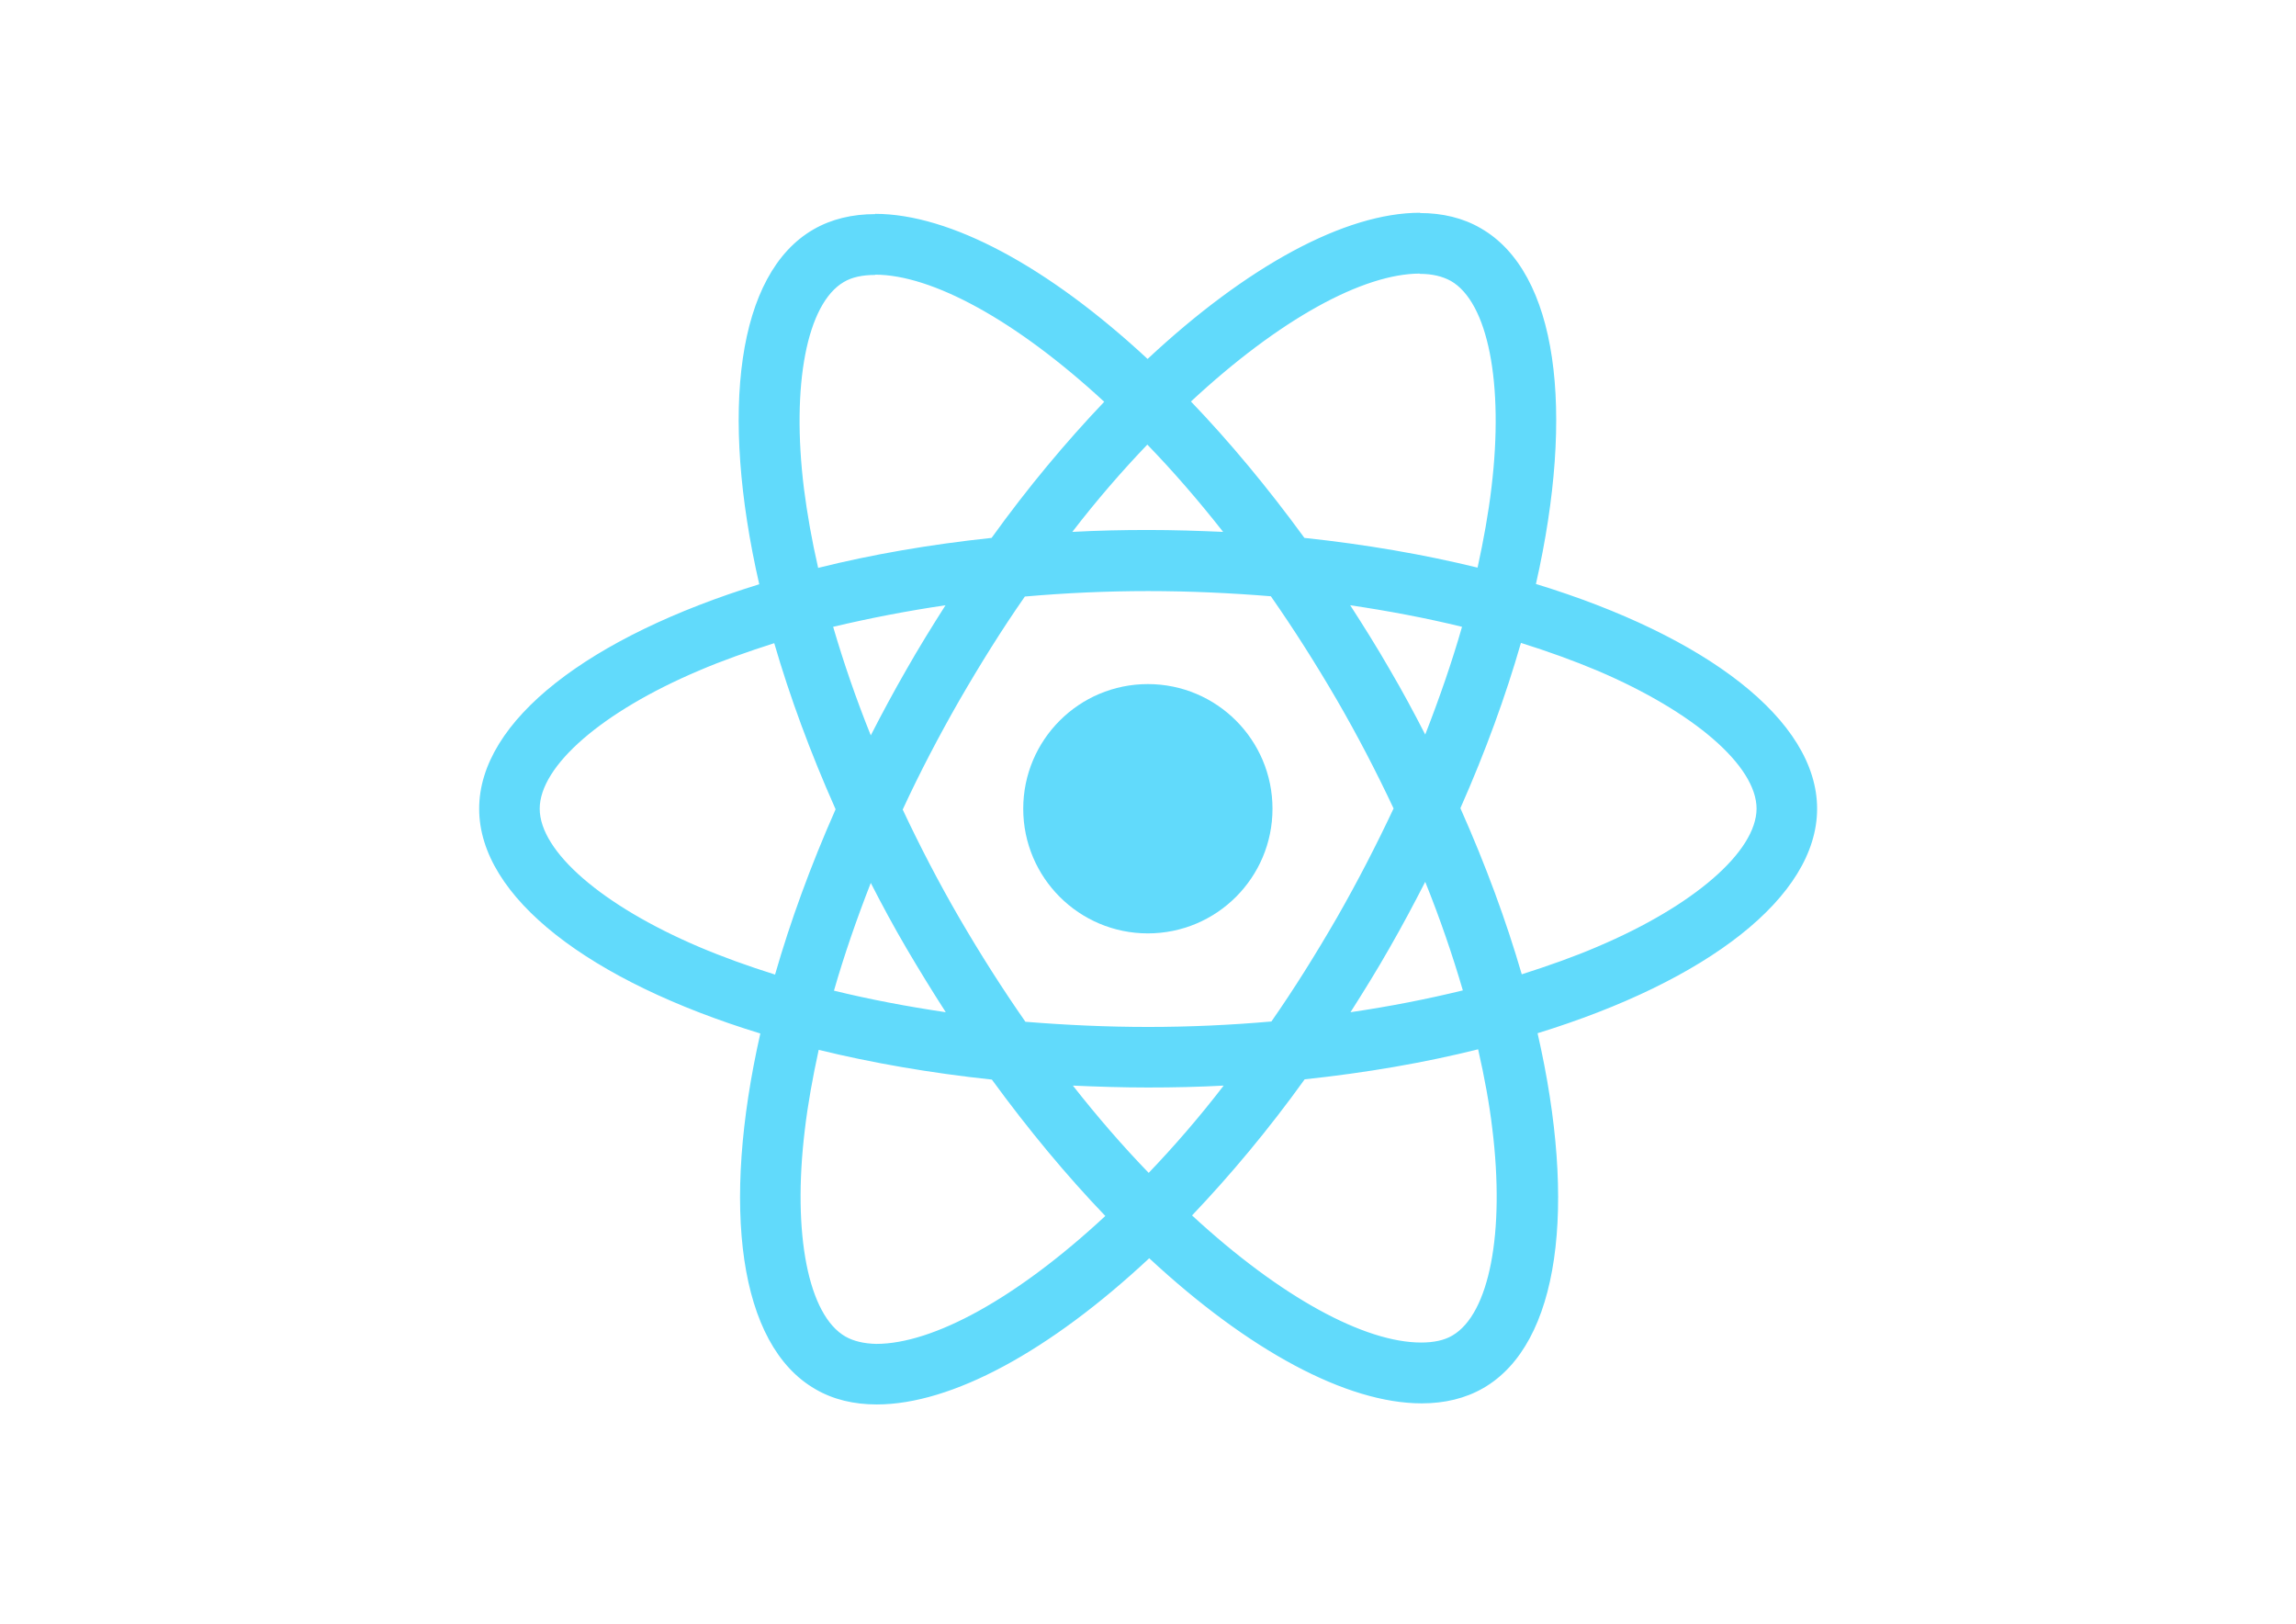
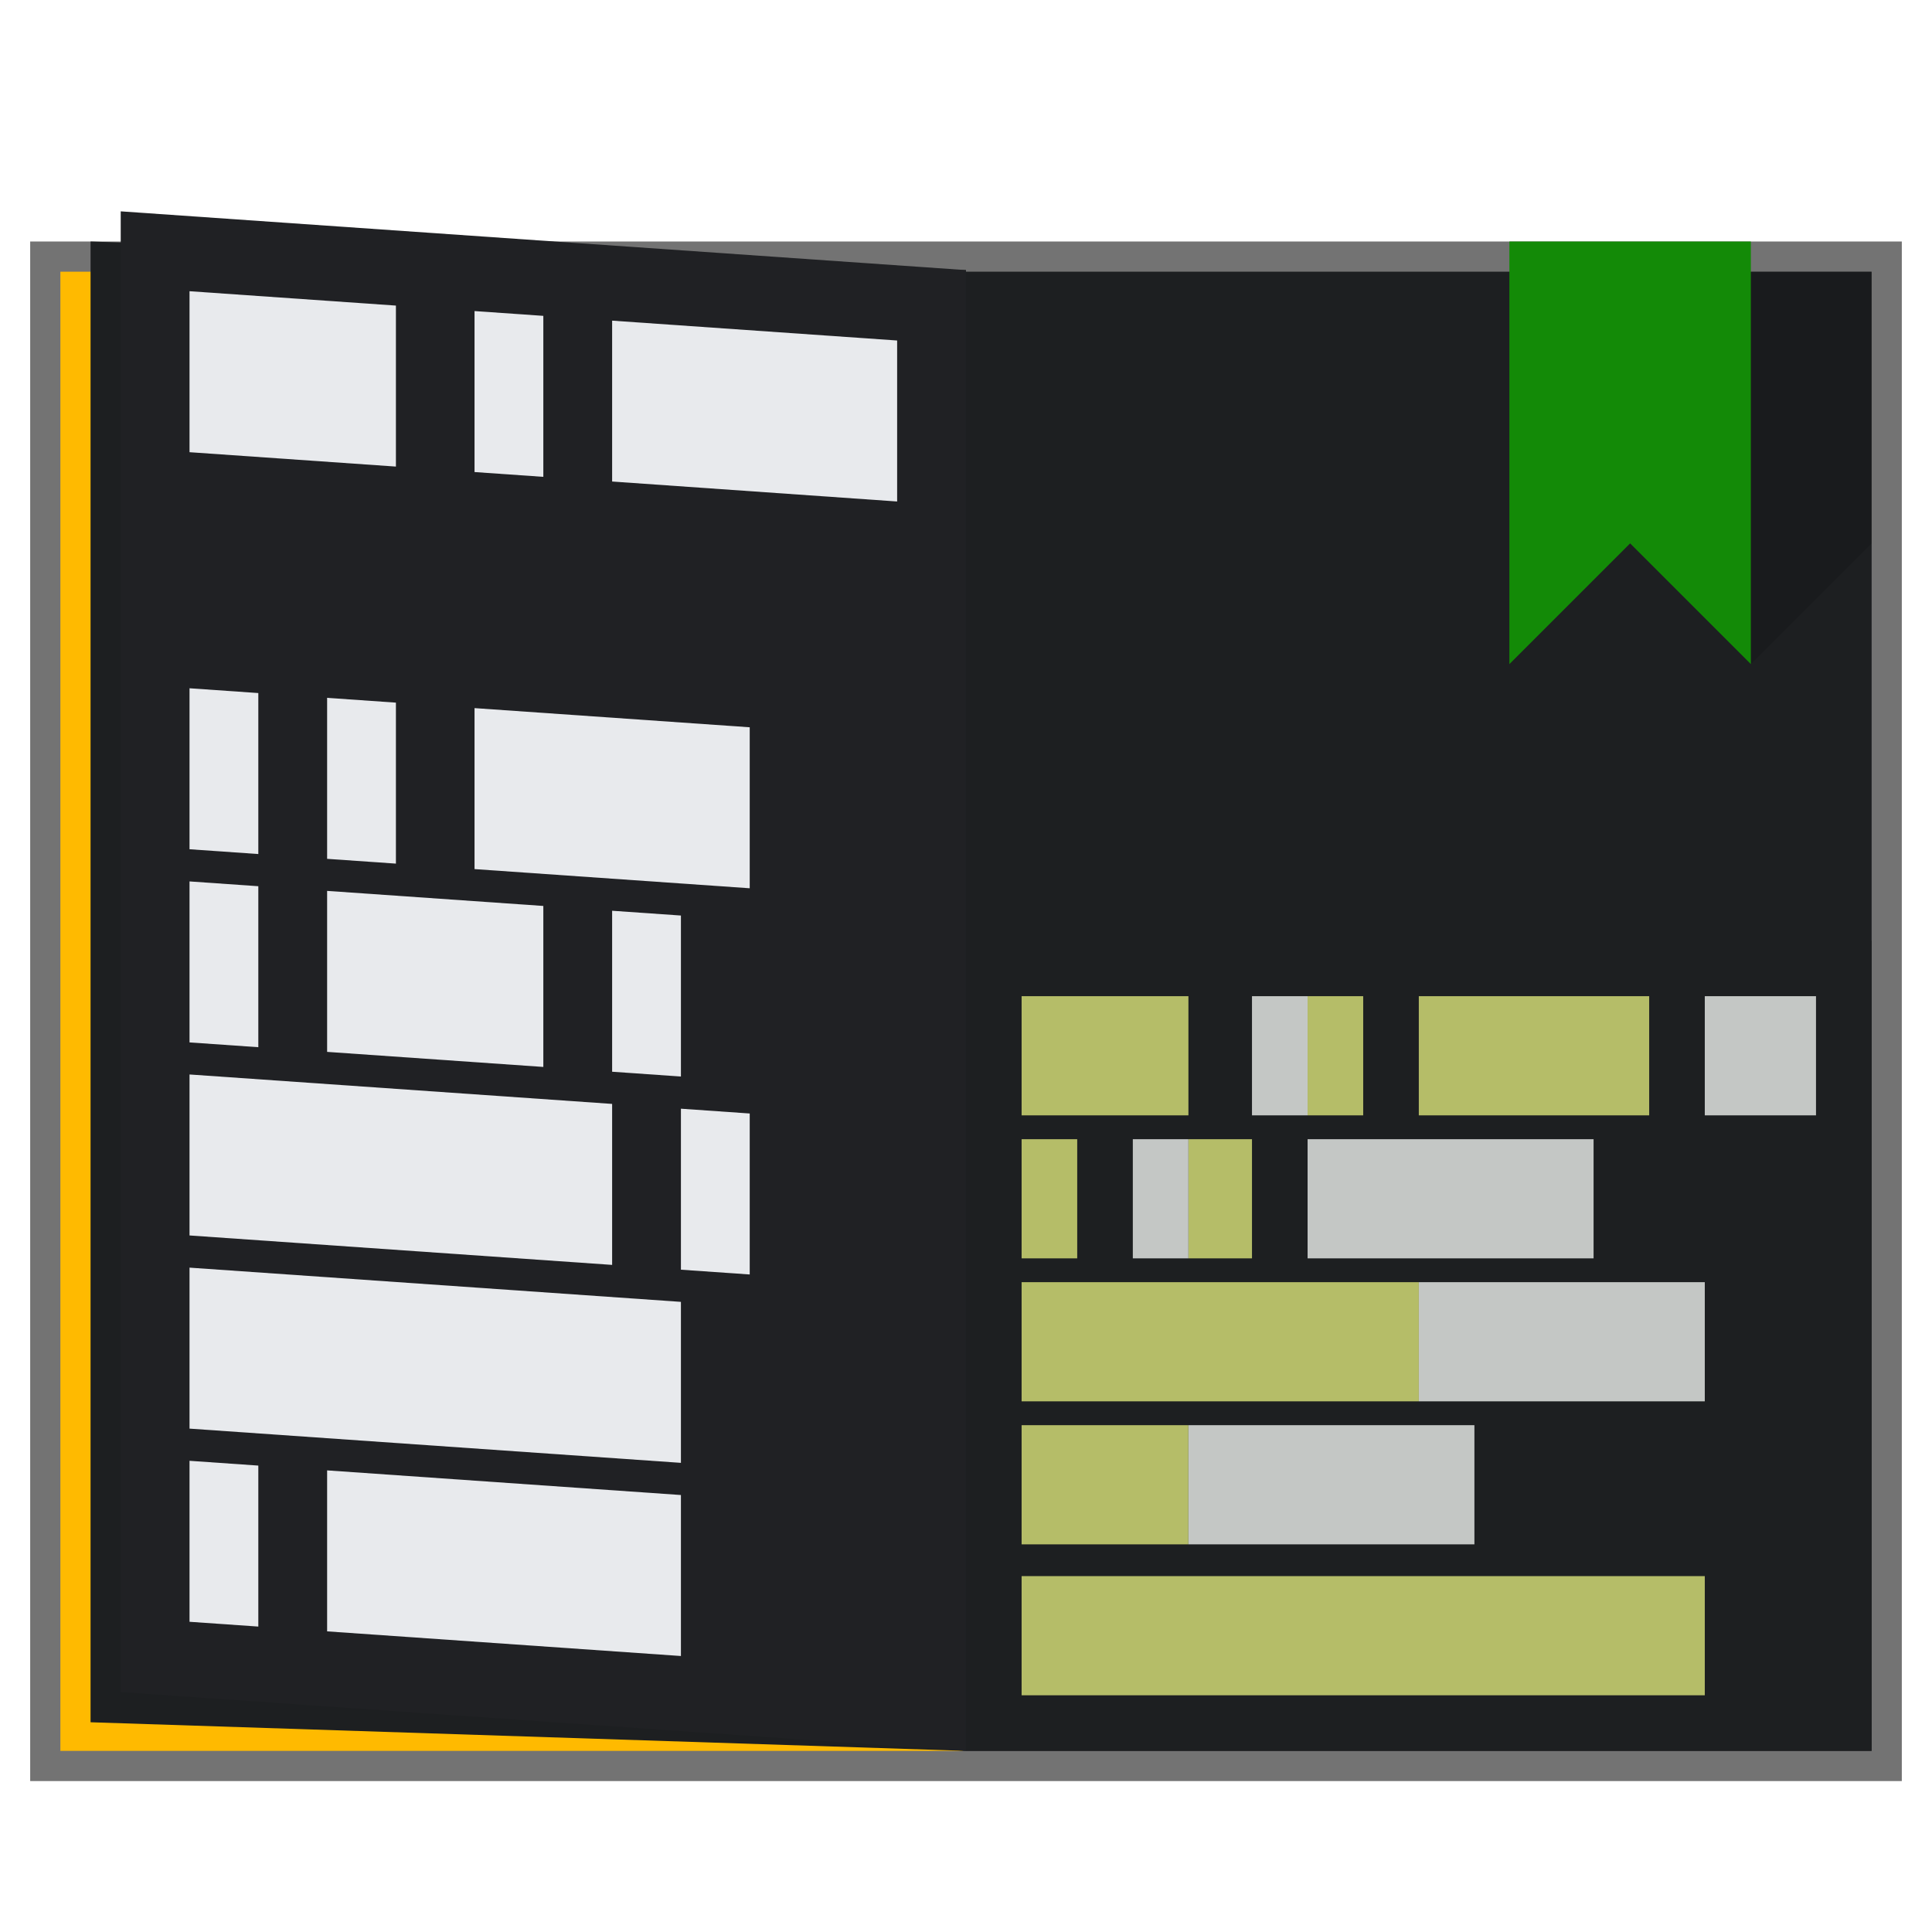
- <svg xmlns="http://www.w3.org/2000/svg" viewBox="0 0 841.9 595.3">
-   <g fill="#61DAFB">
-     <path d="M666.3 296.5c0-32.5-40.7-63.3-103.1-82.4 14.4-63.6 8-114.2-20.2-130.4-6.5-3.8-14.1-5.6-22.4-5.6v22.3c4.6 0 8.3.9 11.4 2.6 13.6 7.8 19.5 37.5 14.9 75.7-1.1 9.4-2.9 19.3-5.1 29.4-19.6-4.8-41-8.5-63.5-10.9-13.5-18.5-27.5-35.3-41.6-50 32.6-30.3 63.2-46.9 84-46.9V78c-27.5 0-63.5 19.6-99.9 53.6-36.4-33.8-72.4-53.2-99.9-53.2v22.3c20.7 0 51.4 16.5 84 46.6-14 14.7-28 31.4-41.3 49.9-22.6 2.4-44 6.1-63.6 11-2.3-10-4-19.7-5.2-29-4.7-38.2 1.1-67.9 14.6-75.8 3-1.8 6.9-2.6 11.5-2.6V78.5c-8.4 0-16 1.8-22.6 5.6-28.1 16.2-34.4 66.7-19.9 130.1-62.2 19.2-102.7 49.9-102.7 82.3 0 32.5 40.7 63.3 103.1 82.4-14.4 63.6-8 114.2 20.2 130.4 6.5 3.8 14.1 5.6 22.5 5.6 27.5 0 63.5-19.6 99.9-53.6 36.4 33.8 72.4 53.2 99.9 53.2 8.4 0 16-1.8 22.6-5.6 28.1-16.2 34.4-66.7 19.9-130.1 62-19.1 102.5-49.9 102.5-82.3zm-130.2-66.7c-3.7 12.9-8.3 26.2-13.5 39.5-4.1-8-8.4-16-13.1-24-4.6-8-9.5-15.8-14.4-23.4 14.2 2.1 27.9 4.7 41 7.9zm-45.8 106.5c-7.8 13.5-15.8 26.3-24.1 38.2-14.9 1.3-30 2-45.2 2-15.1 0-30.2-.7-45-1.9-8.3-11.9-16.4-24.6-24.2-38-7.6-13.1-14.5-26.4-20.8-39.8 6.2-13.4 13.2-26.8 20.7-39.9 7.8-13.5 15.8-26.3 24.1-38.2 14.9-1.3 30-2 45.2-2 15.1 0 30.2.7 45 1.9 8.3 11.9 16.4 24.6 24.2 38 7.6 13.1 14.5 26.4 20.8 39.8-6.3 13.4-13.2 26.8-20.7 39.9zm32.3-13c5.4 13.4 10 26.8 13.8 39.8-13.1 3.2-26.9 5.9-41.2 8 4.9-7.7 9.8-15.6 14.4-23.7 4.6-8 8.9-16.1 13-24.1zM421.2 430c-9.3-9.6-18.6-20.3-27.8-32 9 .4 18.2.7 27.5.7 9.4 0 18.7-.2 27.8-.7-9 11.7-18.3 22.4-27.5 32zm-74.4-58.9c-14.2-2.1-27.9-4.7-41-7.9 3.7-12.9 8.3-26.2 13.5-39.5 4.1 8 8.4 16 13.1 24 4.7 8 9.5 15.8 14.4 23.4zM420.7 163c9.3 9.6 18.6 20.3 27.8 32-9-.4-18.2-.7-27.5-.7-9.4 0-18.7.2-27.8.7 9-11.7 18.3-22.4 27.5-32zm-74 58.9c-4.9 7.7-9.8 15.6-14.4 23.7-4.6 8-8.9 16-13 24-5.4-13.4-10-26.8-13.8-39.8 13.1-3.1 26.9-5.8 41.2-7.9zm-90.5 125.2c-35.4-15.1-58.3-34.9-58.3-50.6 0-15.7 22.9-35.6 58.3-50.6 8.6-3.7 18-7 27.7-10.1 5.7 19.6 13.2 40 22.5 60.9-9.2 20.8-16.6 41.1-22.2 60.6-9.9-3.1-19.3-6.5-28-10.2zM310 490c-13.6-7.8-19.5-37.5-14.9-75.7 1.1-9.4 2.9-19.3 5.1-29.4 19.6 4.8 41 8.5 63.5 10.9 13.5 18.5 27.5 35.3 41.6 50-32.6 30.3-63.2 46.9-84 46.9-4.5-.1-8.3-1-11.3-2.7zm237.2-76.2c4.7 38.2-1.1 67.9-14.6 75.8-3 1.8-6.9 2.6-11.5 2.6-20.7 0-51.4-16.5-84-46.6 14-14.7 28-31.4 41.3-49.9 22.6-2.4 44-6.1 63.6-11 2.3 10.1 4.1 19.8 5.2 29.1zm38.5-66.7c-8.6 3.7-18 7-27.7 10.1-5.7-19.6-13.2-40-22.5-60.9 9.2-20.8 16.6-41.1 22.2-60.6 9.9 3.1 19.3 6.5 28.1 10.2 35.4 15.1 58.3 34.9 58.3 50.6-.1 15.7-23 35.6-58.4 50.6zM320.8 78.4z" />
-     <circle cx="420.9" cy="296.5" r="45.7" />
-     <path d="M520.5 78.1z" />
+ <svg xmlns="http://www.w3.org/2000/svg" id="svg2" viewBox="0 0 64 64" version="1.1">
+   <defs id="defs24">
+     <rect x="69.897" y="9.764" width="37.506" height="50.679" id="rect184" />
+   </defs>
+   <g id="layer1" transform="translate(0 -988.36)">
+     <g id="g2822">
+       <g id="g2829" transform="translate(0,1)">
+         <path id="path3704" d="m1 995.36v51h62v-51h-62z" fill="#737373" />
+         <path id="path3702" d="m32 996.36v49h30v-49h-30z" fill="#f2f2f2" style="fill:#1d1f21;fill-opacity:1" />
+         <path id="path3714" d="m50 995.36v14l4-4 4 4v-14h-8z" fill="#f77462" style="fill:#138a07;fill-opacity:1" />
+         <path id="path3709" d="m2 996.36v49h29.891v-49h-29.891z" fill="#6dc5dd" style="fill:#ffba00;fill-opacity:1" />
+         <path id="path3783" d="m3 995.36v49.052l29 0.948v-49.052l-29-0.948z" fill="#f2f2f2" style="fill:#1d1f21;fill-opacity:1" />
+         <path id="path3785" fill="#ddd" d="m58 996.36h4v9l-4 4v-13z" style="fill:#000000;fill-opacity:0.13" />
+       </g>
+     </g>
+   </g>
+   <g id="g13693" transform="matrix(0.9946125,0,0,0.9946125,32,31.1579)">
+     <rect style="fill:#1d1f21;fill-opacity:1;stroke-width:0.457" id="rect12875" width="30.163" height="26.987" x="-6.357829e-07" y="1.3796372e-14" />
+     <rect style="fill:#b5bd68;fill-opacity:1;stroke-width:0.157" id="rect9827" width="5.556" height="3.969" x="1.852" y="1.852" />
+     <rect style="fill:#b5bd68;fill-opacity:1;stroke-width:0.265" id="rect11333" width="1.852" height="3.969" x="11.377" y="1.852" />
+     <rect style="fill:#b5bd68;fill-opacity:1;stroke-width:0.265" id="rect11335" width="7.673" height="3.969" x="15.081" y="1.852" />
+     <rect style="fill:#b5bd68;fill-opacity:1;stroke-width:0.265" id="rect11345" width="1.852" height="3.969" x="1.852" y="6.615" />
+     <rect style="fill:#b5bd68;fill-opacity:1;stroke-width:0.265" id="rect11347" width="2.117" height="3.969" x="7.408" y="6.615" />
+     <rect style="fill:#b5bd68;fill-opacity:1;stroke-width:0.265" id="rect11349" width="13.229" height="3.969" x="1.852" y="11.377" />
+     <rect style="fill:#b5bd68;fill-opacity:1;stroke-width:0.265" id="rect11351" width="5.556" height="3.969" x="1.852" y="16.14" />
+     <rect style="fill:#b5bd68;fill-opacity:1;stroke-width:0.265" id="rect11353" width="22.754" height="3.969" x="1.852" y="21.167" />
+     <rect style="fill:#c4c7c5;fill-opacity:1;stroke-width:0.265" id="rect12863" width="1.852" height="3.969" x="9.525" y="1.852" />
+     <rect style="fill:#c4c7c5;fill-opacity:1;stroke-width:0.265" id="rect12865" width="3.704" height="3.969" x="24.606" y="1.852" />
+     <rect style="fill:#c4c7c5;fill-opacity:1;stroke-width:0.265" id="rect12867" width="1.852" height="3.969" x="5.556" y="6.615" />
+     <rect style="fill:#c4c7c5;fill-opacity:1;stroke-width:0.265" id="rect12869" width="9.525" height="3.969" x="11.377" y="6.615" />
+     <rect style="fill:#c4c7c5;fill-opacity:1;stroke-width:0.265" id="rect12871" width="9.525" height="3.969" x="15.081" y="11.377" />
+     <rect style="fill:#c4c7c5;fill-opacity:1;stroke-width:0.265" id="rect12873" width="9.525" height="3.969" x="7.408" y="16.14" />
+   </g>
+   <g id="g3191" transform="matrix(3.779528,0,0,3.779528,-101,-33.92357)">
+     <path style="fill:#202124;fill-opacity:1;stroke-width:0.32" id="rect1722" width="22.754" height="36.513" x="-1.7763568e-15" y="-3.5527137e-15" d="m 27.781,10.828 7.408,0.515 V 24.322 L 27.781,23.806 Z" />
+     <path style="fill:#e8eaed;fill-opacity:1;stroke-width:0.371" id="rect1158" width="5.556" height="3.969" x="1.852" y="1.852" d="m 28.384,11.528 1.809,0.126 v 1.411 l -1.809,-0.126 z" />
+     <path style="fill:#e8eaed;fill-opacity:1;stroke-width:0.265" id="rect1696" width="1.852" height="3.969" x="9.525" y="1.852" d="m 30.882,11.702 0.603,0.042 0,1.411 -0.603,-0.042 z" />
+     <path style="fill:#e8eaed;fill-opacity:1;stroke-width:0.265" id="rect1698" width="7.673" height="3.969" x="13.229" y="1.852" d="m 32.088,11.786 2.498,0.174 v 1.411 L 32.088,13.196 Z" />
+     <path style="fill:#e8eaed;fill-opacity:1;stroke-width:0.265" id="rect1700" width="1.852" height="3.969" x="1.852" y="11.642" d="m 28.384,15.008 0.603,0.042 v 1.411 l -0.603,-0.042 z" />
+     <path style="fill:#e8eaed;fill-opacity:1;stroke-width:0.265" id="rect1702" width="1.852" height="3.969" x="5.556" y="11.642" d="m 29.59,15.092 0.603,0.042 0,1.411 -0.603,-0.042 z" />
+     <path style="fill:#e8eaed;fill-opacity:1;stroke-width:0.265" id="rect1704" width="7.408" height="3.969" x="9.525" y="11.642" d="m 30.882,15.182 2.412,0.168 v 1.411 l -2.412,-0.168 z" />
+     <path style="fill:#e8eaed;fill-opacity:1;stroke-width:0.265" id="rect1706" width="1.852" height="3.969" x="1.852" y="16.404" d="m 28.384,16.701 0.603,0.042 v 1.411 l -0.603,-0.042 z" />
+     <path style="fill:#e8eaed;fill-opacity:1;stroke-width:0.265" id="rect1708" width="5.821" height="3.969" x="5.556" y="16.404" d="m 29.59,16.784 1.895,0.132 0,1.411 -1.895,-0.132 z" />
+     <path style="fill:#e8eaed;fill-opacity:1;stroke-width:0.265" id="rect1710" width="1.852" height="3.969" x="13.229" y="16.404" d="m 32.088,16.958 0.603,0.042 0,1.411 -0.603,-0.042 z" />
+     <path style="fill:#e8eaed;fill-opacity:1;stroke-width:0.265" id="rect1712" width="11.377" height="3.969" x="1.852" y="21.167" d="m 28.384,18.393 3.704,0.258 v 1.411 l -3.704,-0.258 z" />
+     <path style="fill:#e8eaed;fill-opacity:1;stroke-width:0.265" id="rect1714" width="1.852" height="3.969" x="15.081" y="21.167" d="m 32.691,18.693 0.603,0.042 0,1.411 -0.603,-0.042 z" />
+     <path style="fill:#e8eaed;fill-opacity:1;stroke-width:0.265" id="rect1716" width="13.229" height="3.969" x="1.852" y="25.929" d="m 28.384,20.086 4.307,0.3 0,1.411 -4.307,-0.3 z" />
+     <path style="fill:#e8eaed;fill-opacity:1;stroke-width:0.265" id="rect1718" width="1.852" height="3.969" x="1.852" y="30.692" d="m 28.384,21.779 0.603,0.042 v 1.411 l -0.603,-0.042 z" />
+     <path style="fill:#e8eaed;fill-opacity:1;stroke-width:0.265" id="rect1720" width="9.525" height="3.969" x="5.556" y="30.692" d="m 29.59,21.863 3.101,0.216 0,1.411 -3.101,-0.216 z" />
  </g>
</svg>
